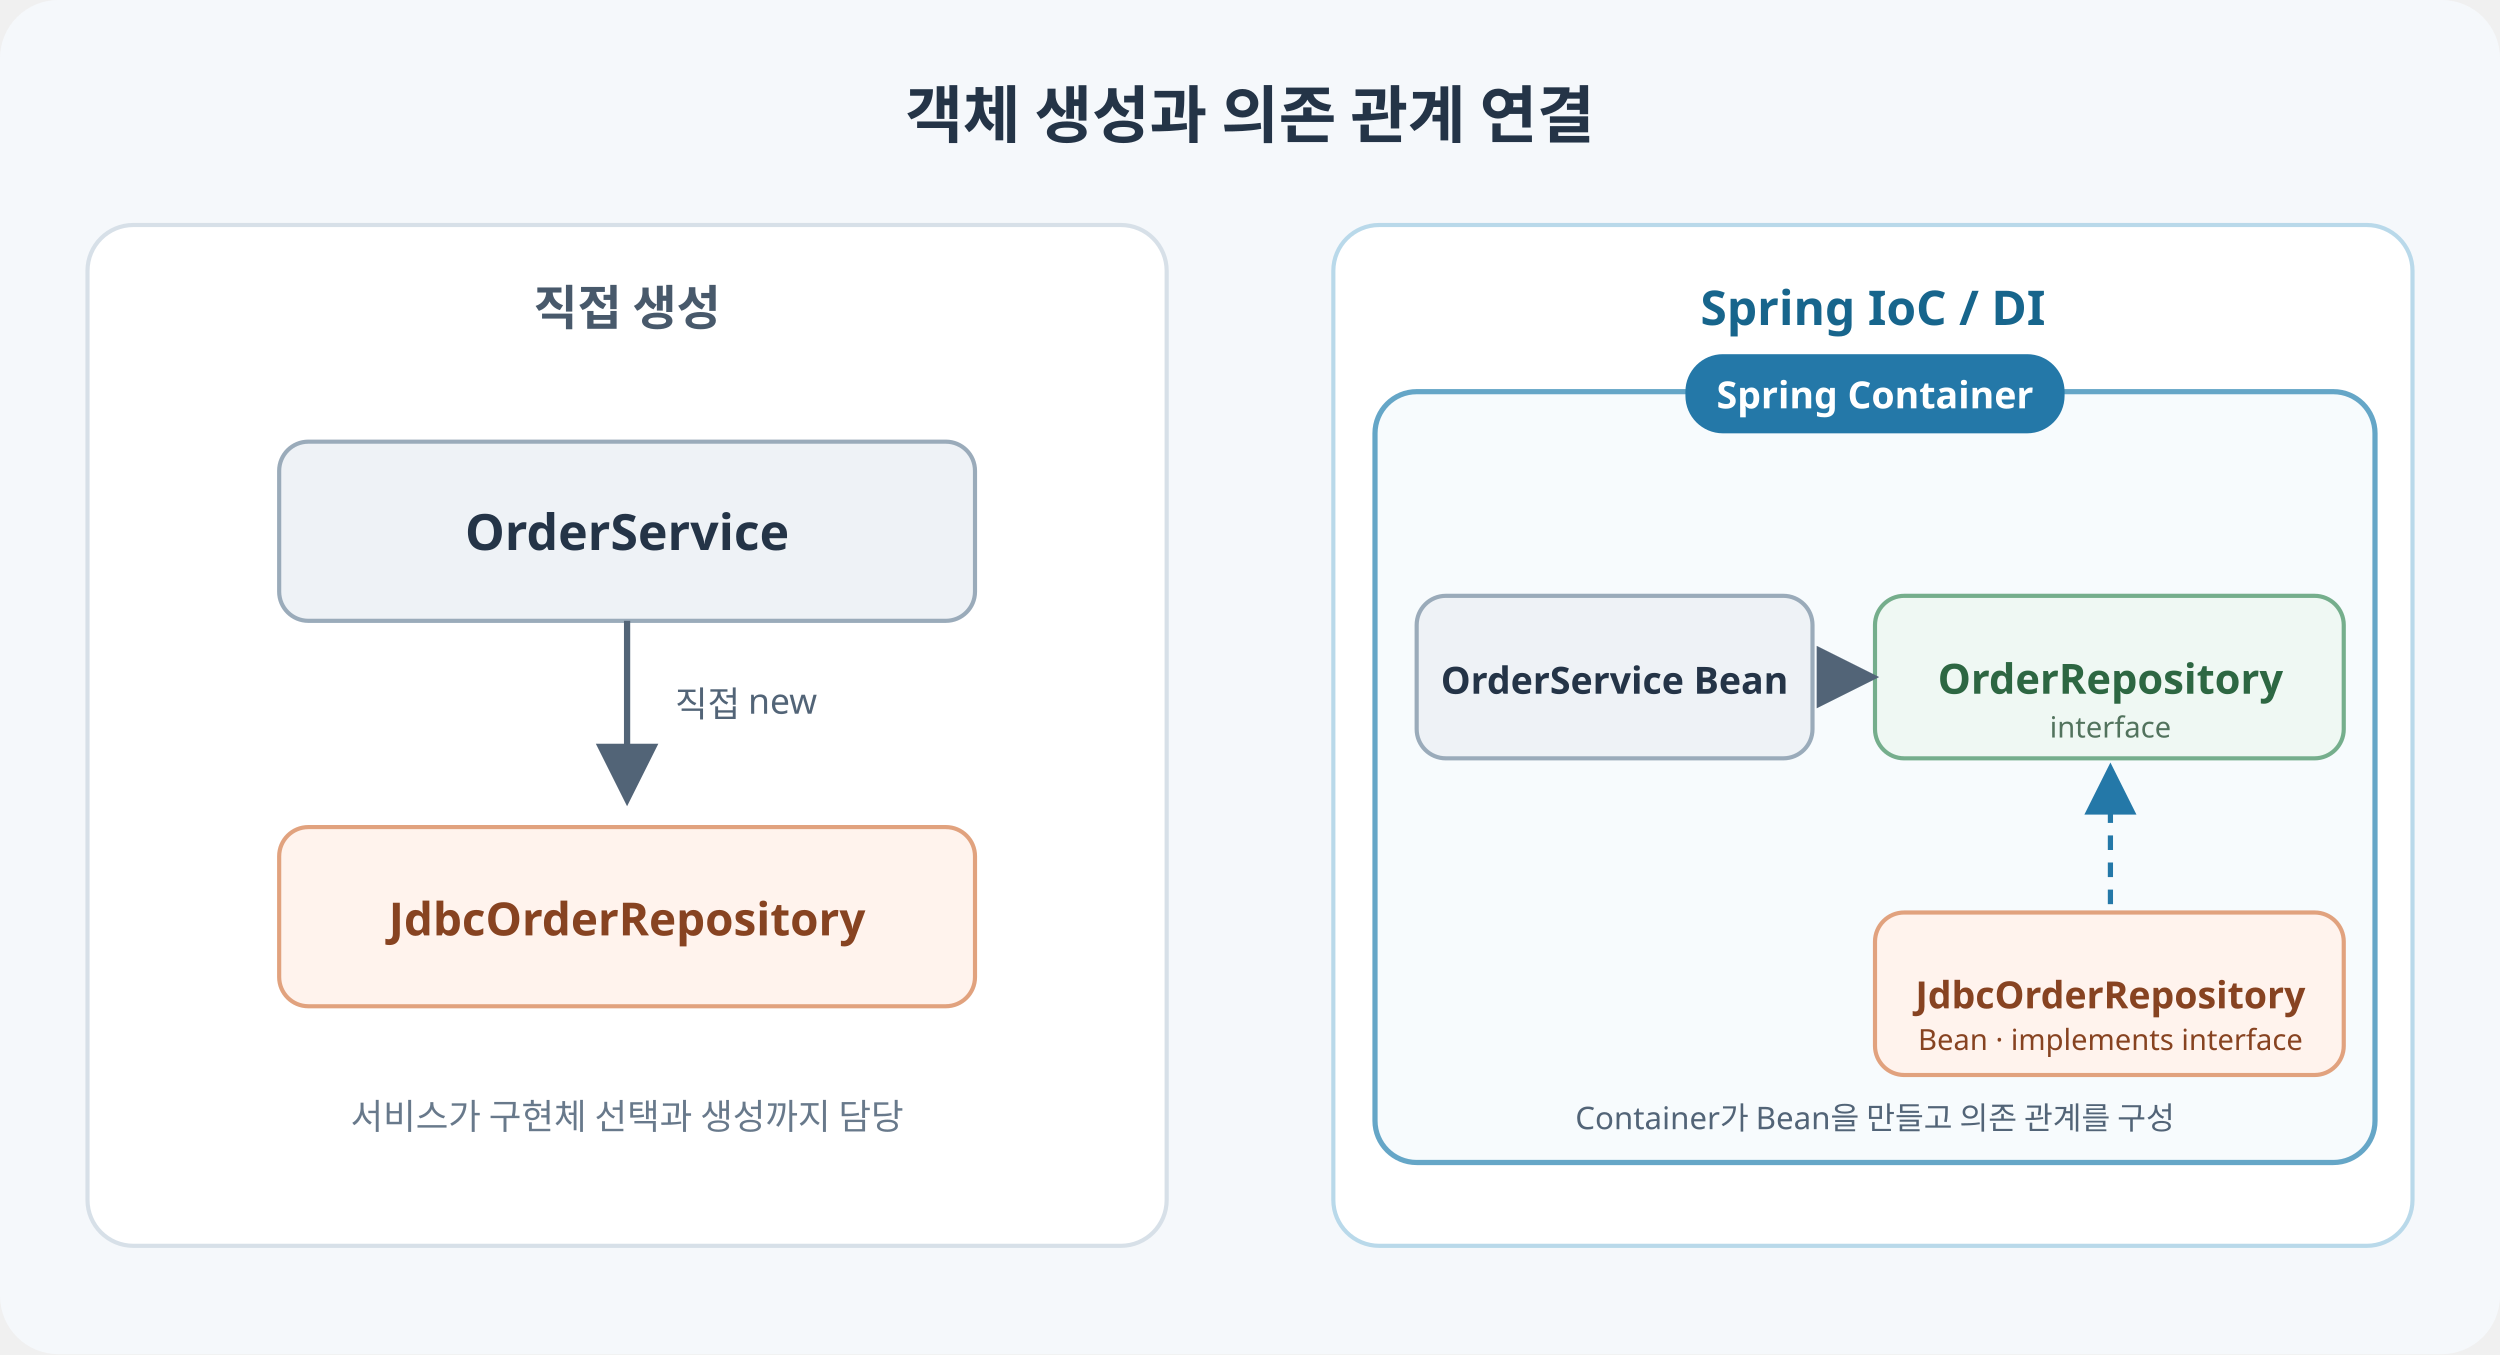
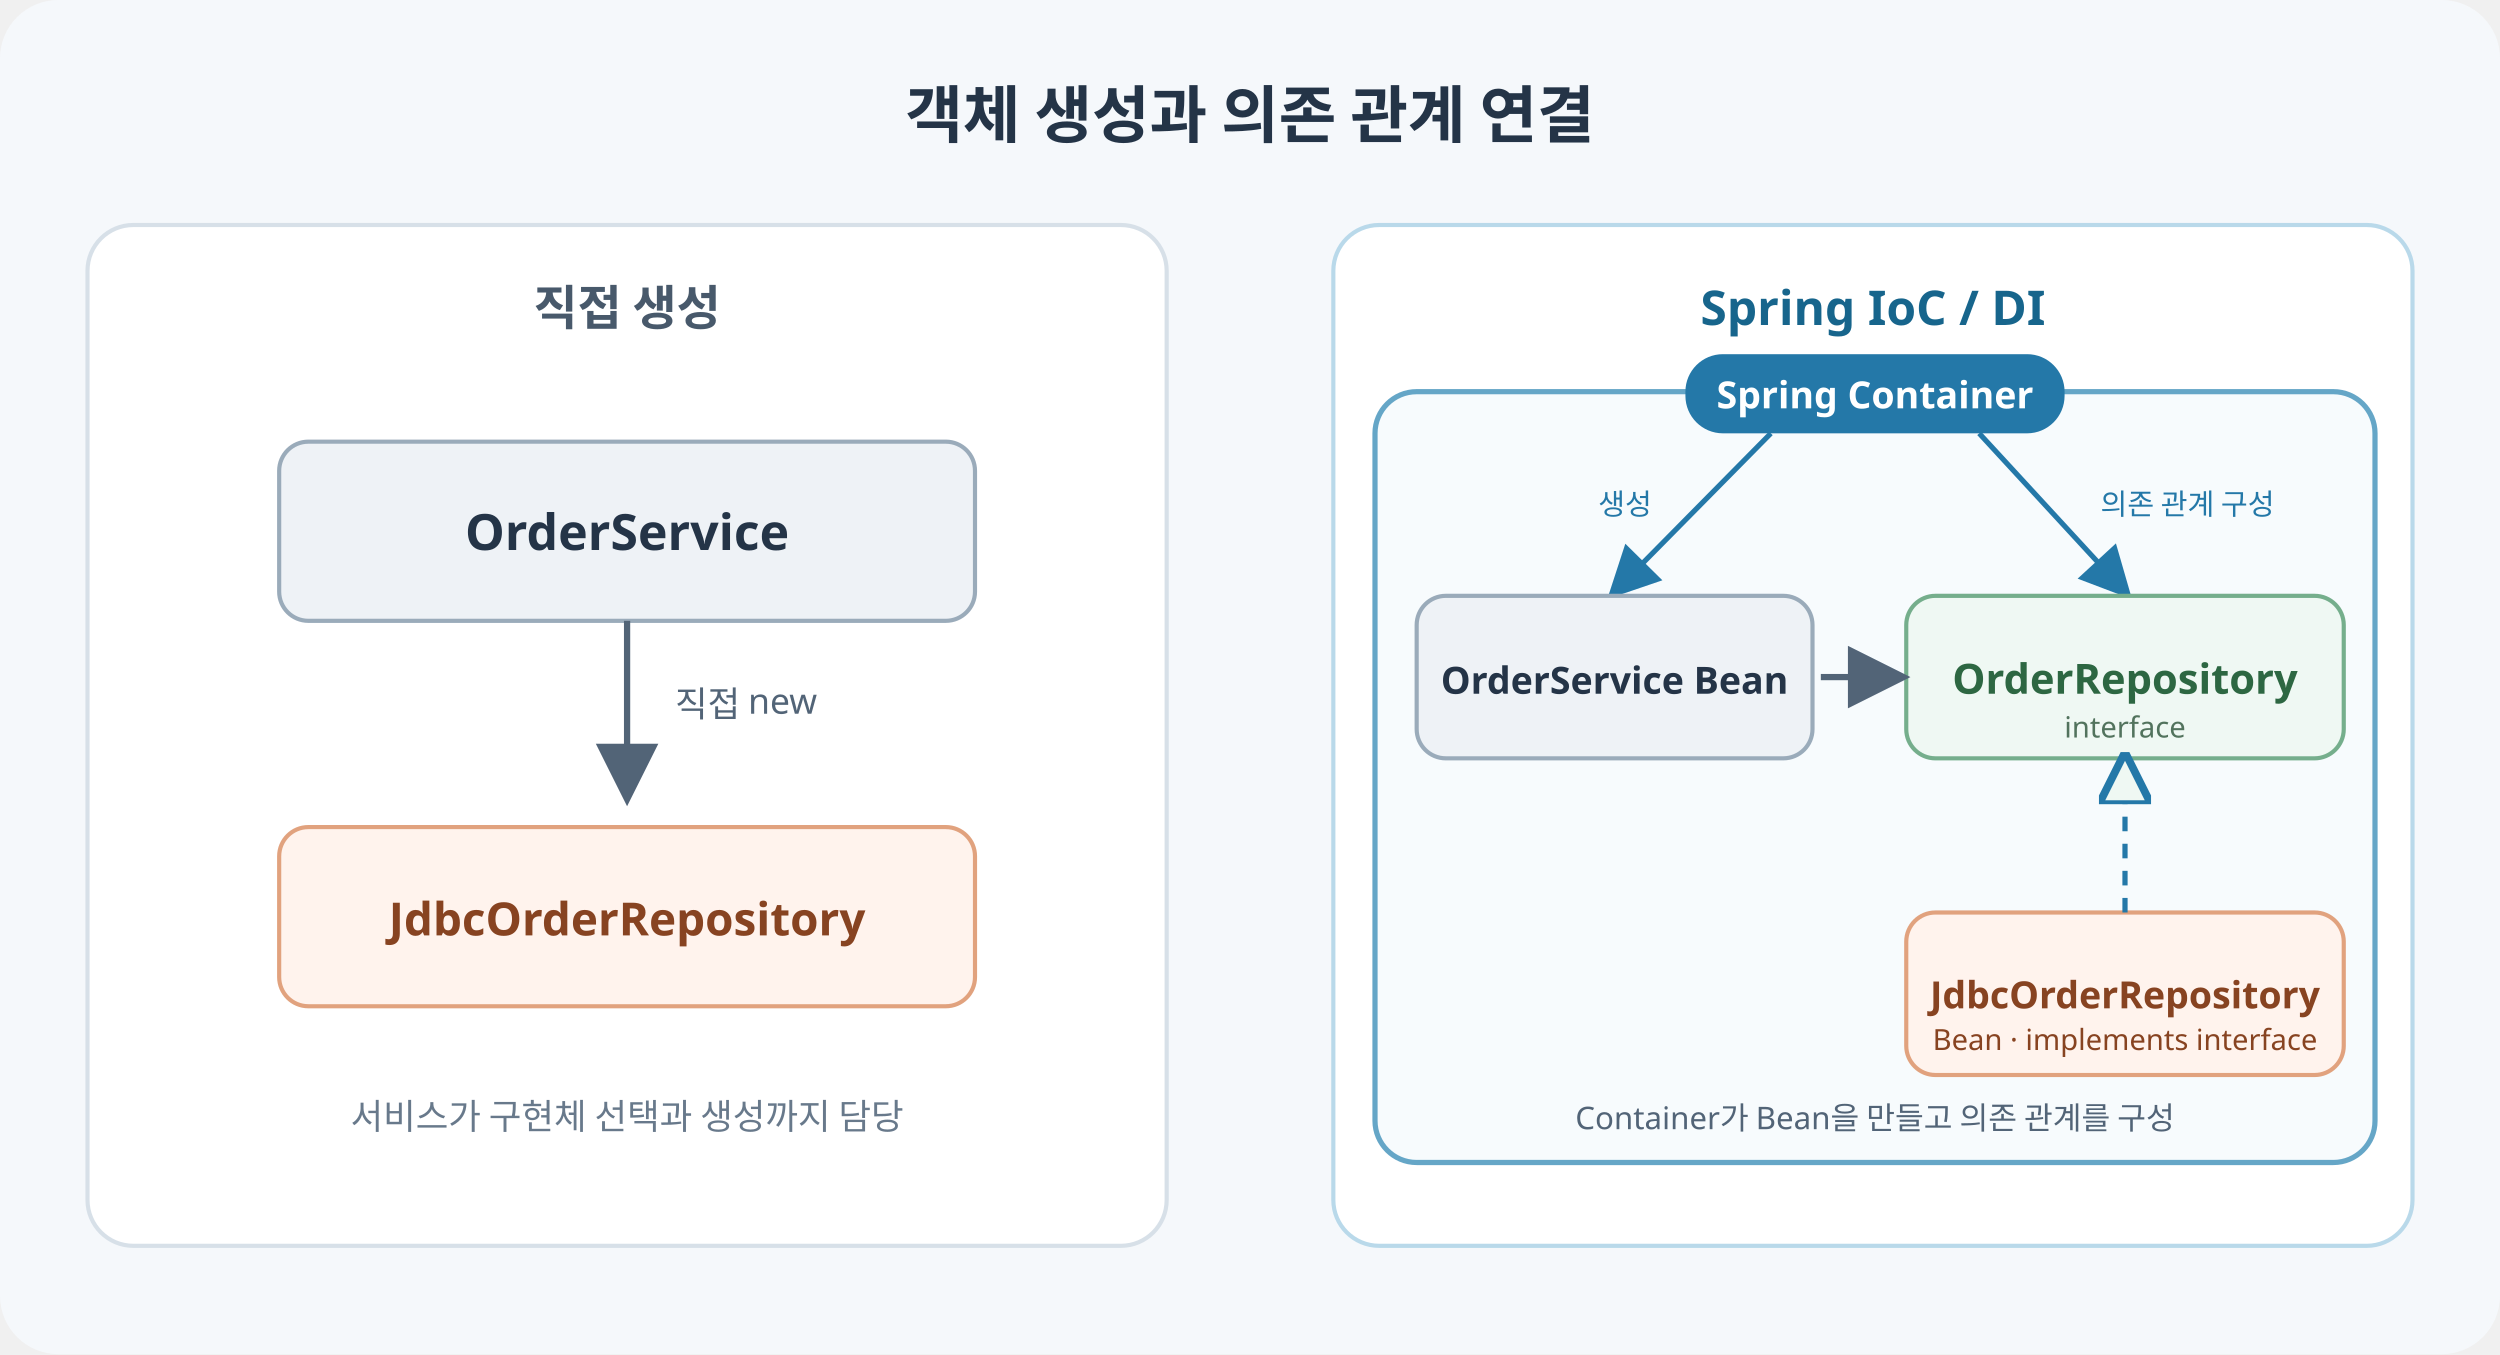
<svg xmlns="http://www.w3.org/2000/svg" width="1200" height="650" viewBox="0 0 1200 650" role="img" aria-labelledby="title desc">
  <defs>
    <marker id="arrow" markerWidth="10" markerHeight="10" refX="8" refY="5" orient="auto">
      <path d="M0,0 L10,5 L0,10 Z" fill="#526477" />
    </marker>
    <marker id="blueArrow" markerWidth="10" markerHeight="10" refX="8" refY="5" orient="auto">
      <path d="M0,0 L10,5 L0,10 Z" fill="#2478a8" />
+     </marker>
+     <marker id="implements" markerWidth="10" markerHeight="10" refX="8" refY="5" orient="auto">
+       <path d="M0,0 L10,5 L0,10 Z" fill="#eff8f3" stroke="#2478a8" stroke-width="1.5" />
    </marker>
  </defs>
  <rect width="1200" height="650" rx="28" fill="#f5f8fb" />
  <text x="600" y="66" text-anchor="middle" font-family="Pretendard, 'Noto Sans KR', sans-serif" font-size="30" font-weight="700" fill="#243447">객체 생성과 의존 관계 연결</text>
  <rect x="42" y="108" width="518" height="490" rx="22" fill="#ffffff" stroke="#d7e0e8" stroke-width="2" />
  <rect x="640" y="108" width="518" height="490" rx="22" fill="#ffffff" stroke="#b9d9ea" stroke-width="2" />
  <text x="301" y="156" text-anchor="middle" font-family="Pretendard, 'Noto Sans KR', sans-serif" font-size="23" font-weight="700" fill="#48596b">직접 생성</text>
  <text x="899" y="156" text-anchor="middle" font-family="Pretendard, 'Noto Sans KR', sans-serif" font-size="23" font-weight="700" fill="#17658c">Spring IoC / DI</text>
  <rect x="134" y="212" width="334" height="86" rx="14" fill="#eef2f6" stroke="#9aabba" stroke-width="2" />
  <text x="301" y="264" text-anchor="middle" font-family="Pretendard, 'Noto Sans KR', sans-serif" font-size="24" font-weight="700" fill="#243447">OrderService</text>
  <path d="M301 298 L301 381" stroke="#526477" stroke-width="3" marker-end="url(#arrow)" />
  <text x="324" y="344" font-family="Pretendard, 'Noto Sans KR', sans-serif" font-size="17" fill="#526477">직접 new</text>
  <rect x="134" y="397" width="334" height="86" rx="14" fill="#fff3ed" stroke="#e1a27e" stroke-width="2" />
  <text x="301" y="449" text-anchor="middle" font-family="Pretendard, 'Noto Sans KR', sans-serif" font-size="22" font-weight="700" fill="#874321">JdbcOrderRepository</text>
  <text x="301" y="542" text-anchor="middle" font-family="Pretendard, 'Noto Sans KR', sans-serif" font-size="17" fill="#68798b">서비스가 구현체 선택과 생성까지 담당</text>
  <rect x="660" y="188" width="480" height="370" rx="20" fill="#f7fbfd" stroke="#65a6c7" stroke-width="2.5" />
  <rect x="809" y="170" width="182" height="38" rx="18" fill="#2478a8" />
+   <path d="M850 208 L775 284" stroke="#2478a8" stroke-width="2.5" marker-end="url(#blueArrow)" />
+   <path d="M950 208 L1020 284" stroke="#2478a8" stroke-width="2.5" marker-end="url(#blueArrow)" />
+   <text x="780" y="247" text-anchor="middle" font-family="Pretendard, 'Noto Sans KR', sans-serif" font-size="14" fill="#2478a8">생성</text>
+   <text x="1050" y="247" text-anchor="middle" font-family="Pretendard, 'Noto Sans KR', sans-serif" font-size="14" fill="#2478a8">의존 관계 구성</text>
  <text x="900" y="196" text-anchor="middle" font-family="Pretendard, 'Noto Sans KR', sans-serif" font-size="18" font-weight="700" fill="#ffffff">Spring Container</text>
  <rect x="680" y="286" width="190" height="78" rx="14" fill="#eef2f6" stroke="#9aabba" stroke-width="2" />
  <text x="775" y="333" text-anchor="middle" font-family="Pretendard, 'Noto Sans KR', sans-serif" font-size="18" font-weight="700" fill="#243447">OrderService Bean</text>
-   <rect x="900" y="286" width="225" height="78" rx="14" fill="#eff8f3" stroke="#75ae8c" stroke-width="2" />
-   <text x="1013" y="333" text-anchor="middle" font-family="Pretendard, 'Noto Sans KR', sans-serif" font-size="20" font-weight="700" fill="#2d6742">OrderRepository</text>
-   <text x="1013" y="354" text-anchor="middle" font-family="Pretendard, 'Noto Sans KR', sans-serif" font-size="14" fill="#52735d">interface</text>
-   <path d="M874 325 L896 325" stroke="#526477" stroke-width="3" marker-end="url(#arrow)" />
-   <rect x="900" y="438" width="225" height="78" rx="14" fill="#fff3ed" stroke="#e1a27e" stroke-width="2" />
-   <text x="1013" y="484" text-anchor="middle" font-family="Pretendard, 'Noto Sans KR', sans-serif" font-size="18" font-weight="700" fill="#874321">JdbcOrderRepository</text>
-   <text x="1013" y="504" text-anchor="middle" font-family="Pretendard, 'Noto Sans KR', sans-serif" font-size="14" fill="#874321">Bean · implements interface</text>
-   <path d="M1013 434 L1013 371" stroke="#2478a8" stroke-width="2.5" stroke-dasharray="7 6" marker-end="url(#blueArrow)" />
+   <rect x="915" y="286" width="210" height="78" rx="14" fill="#eff8f3" stroke="#75ae8c" stroke-width="2" />
+   <text x="1020" y="333" text-anchor="middle" font-family="Pretendard, 'Noto Sans KR', sans-serif" font-size="20" font-weight="700" fill="#2d6742">OrderRepository</text>
+   <text x="1020" y="354" text-anchor="middle" font-family="Pretendard, 'Noto Sans KR', sans-serif" font-size="14" fill="#52735d">interface</text>
+   <path d="M874 325 L911 325" stroke="#526477" stroke-width="3" marker-end="url(#arrow)" />
+   <rect x="915" y="438" width="210" height="78" rx="14" fill="#fff3ed" stroke="#e1a27e" stroke-width="2" />
+   <text x="1020" y="484" text-anchor="middle" font-family="Pretendard, 'Noto Sans KR', sans-serif" font-size="18" font-weight="700" fill="#874321">JdbcOrderRepository</text>
+   <text x="1020" y="504" text-anchor="middle" font-family="Pretendard, 'Noto Sans KR', sans-serif" font-size="14" fill="#874321">Bean · implements interface</text>
+   <path d="M1020 438 L1020 366" stroke="#2478a8" stroke-width="2.5" stroke-dasharray="7 6" marker-end="url(#implements)" />
  <text x="900" y="542" text-anchor="middle" font-family="Pretendard, 'Noto Sans KR', sans-serif" font-size="15" fill="#526477">Container가 Bean을 만들고 의존 관계를 구성</text>
</svg>
